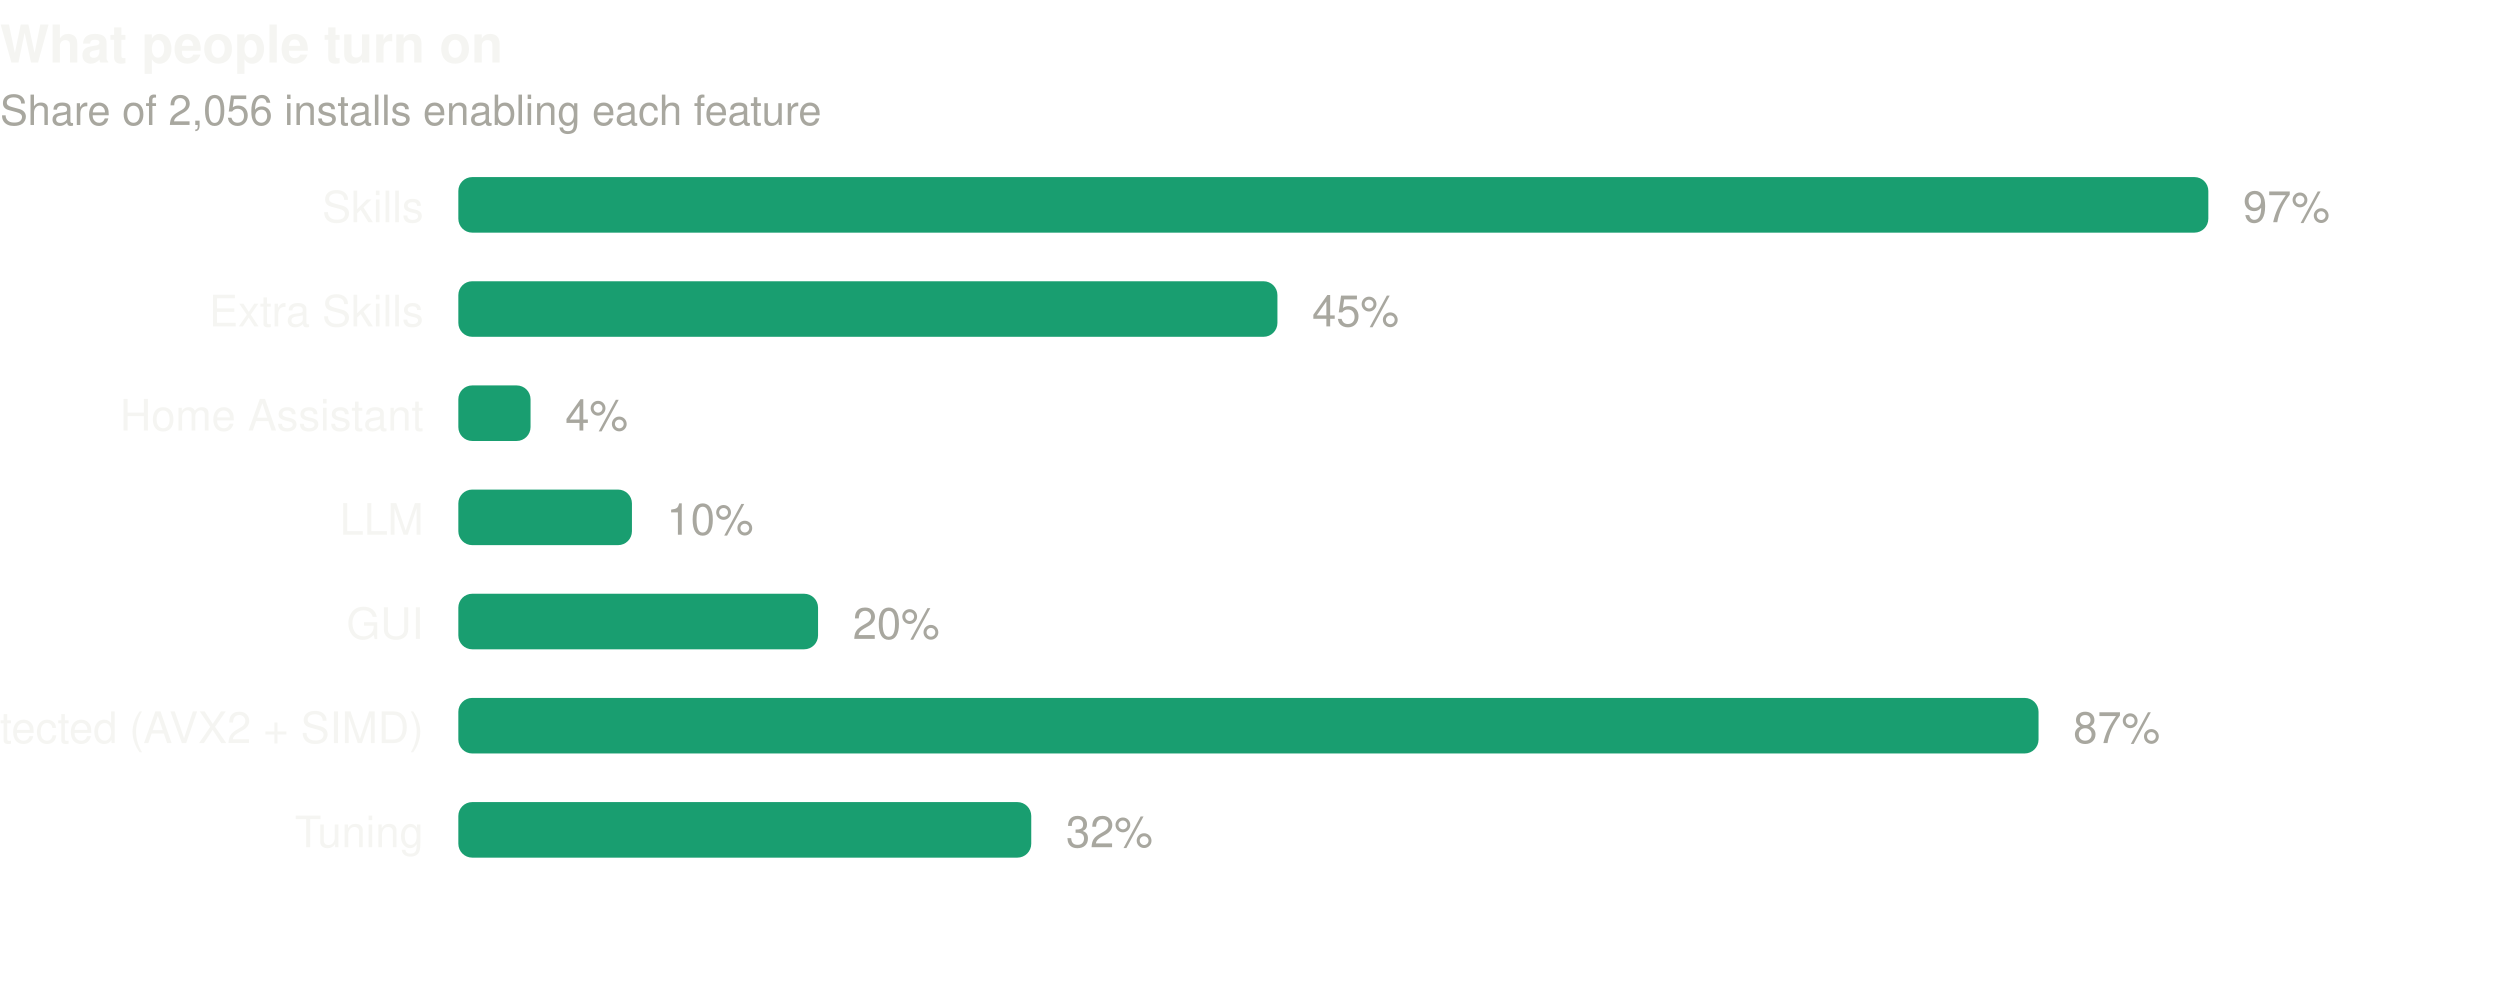
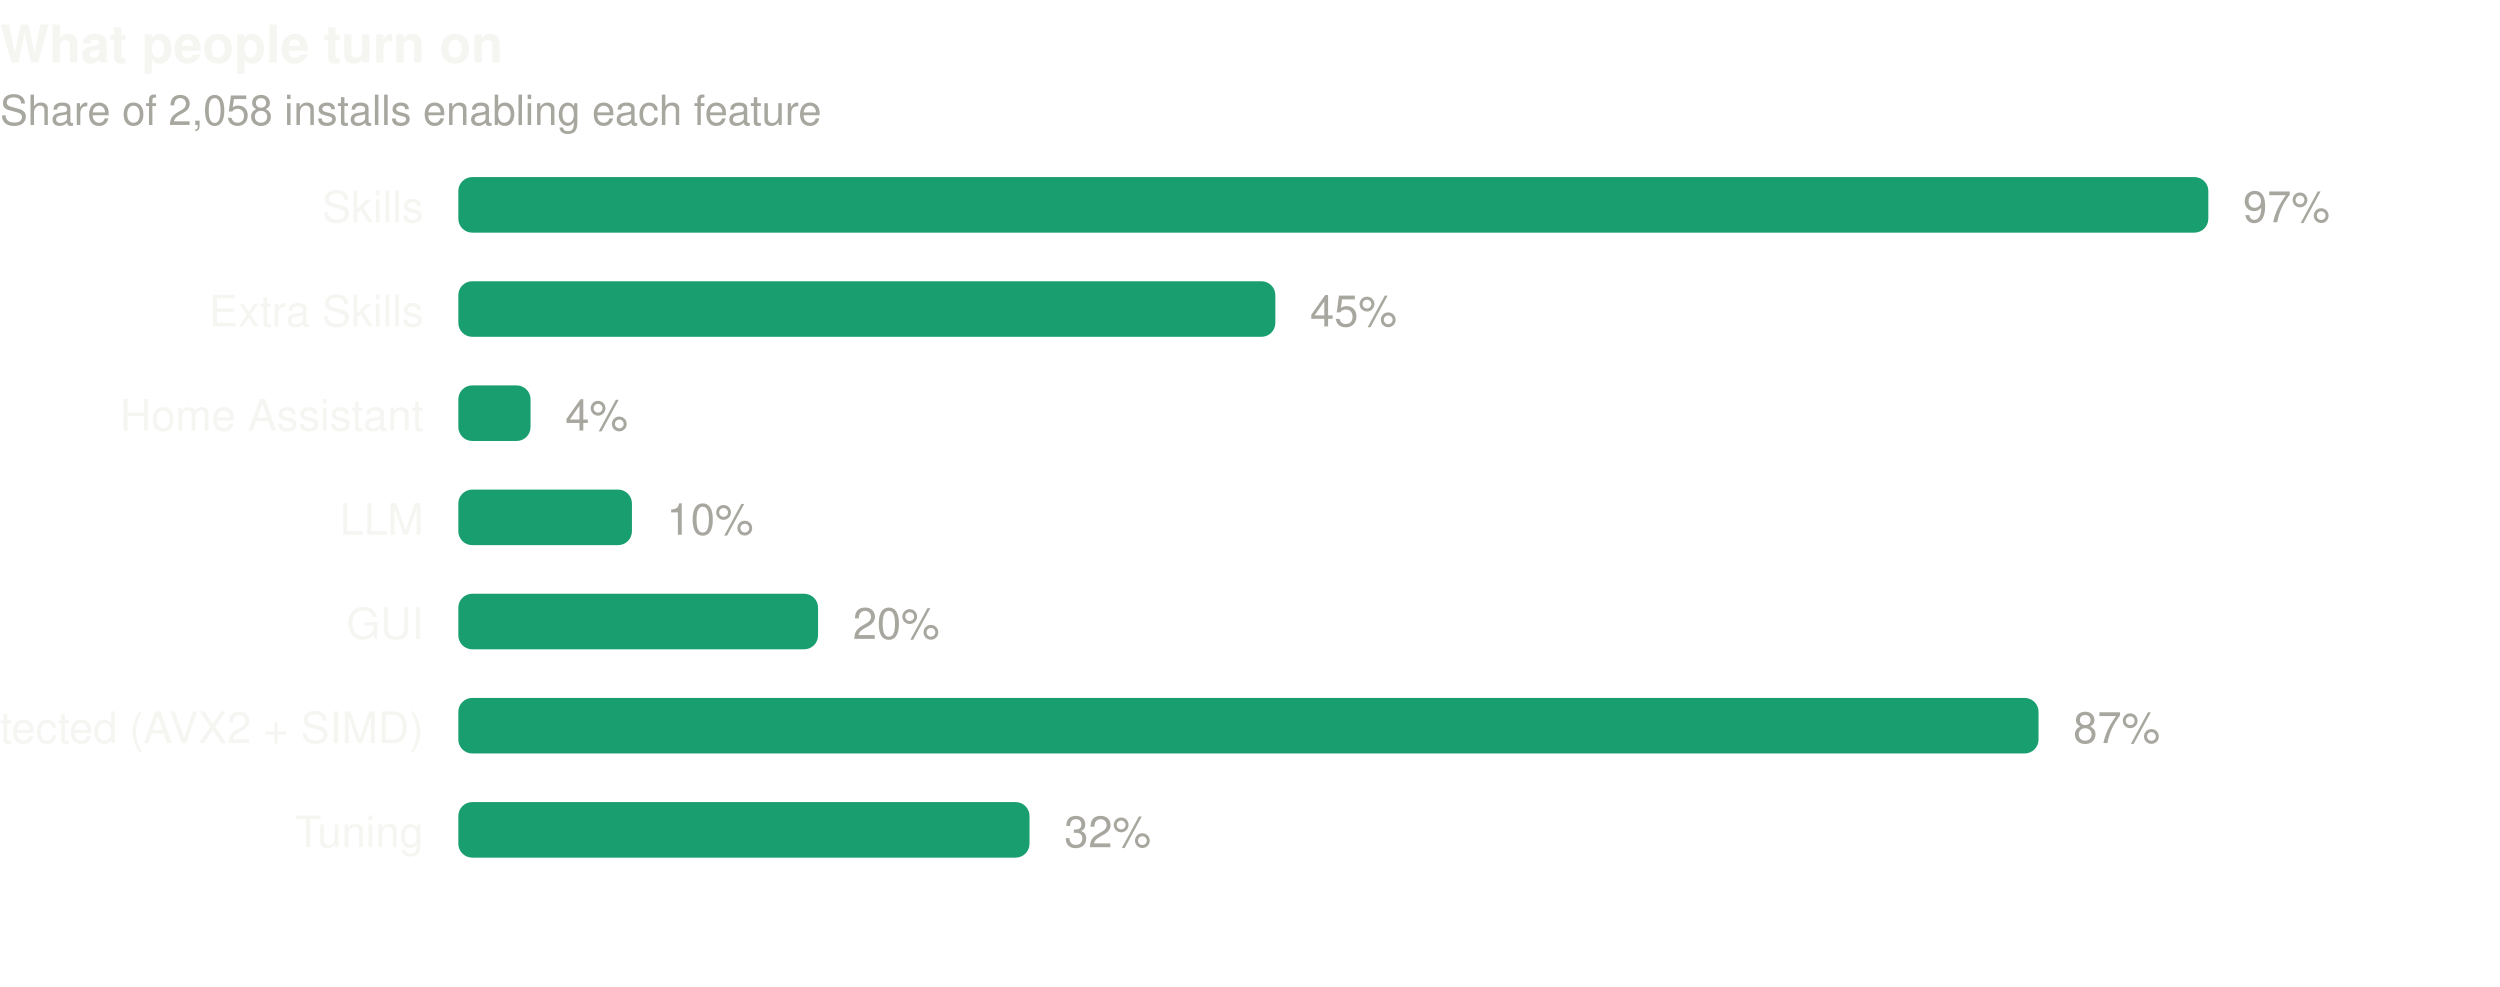
- <svg xmlns="http://www.w3.org/2000/svg" width="720" height="284" viewBox="0 0 720 284" role="img" aria-label="What people turn on. Share of 2,056 installs enabling each feature">
+ <svg xmlns="http://www.w3.org/2000/svg" width="720" height="284" viewBox="0 0 720 284" role="img" aria-label="What people turn on. Share of 2,058 installs enabling each feature">
  <text x="0" y="18" font-family="ui-sans-serif,-apple-system,BlinkMacSystemFont,'Segoe UI',Helvetica,Arial,sans-serif" font-size="15" font-weight="600" fill="#f5f5f2">What people turn on</text>
-   <text x="0" y="36" font-family="ui-sans-serif,-apple-system,BlinkMacSystemFont,'Segoe UI',Helvetica,Arial,sans-serif" font-size="12" fill="#a8a79f">Share of 2,056 installs enabling each feature</text>
+   <text x="0" y="36" font-family="ui-sans-serif,-apple-system,BlinkMacSystemFont,'Segoe UI',Helvetica,Arial,sans-serif" font-size="12" fill="#a8a79f">Share of 2,058 installs enabling each feature</text>
  <text x="122" y="64.0" text-anchor="end" font-family="ui-sans-serif,-apple-system,BlinkMacSystemFont,'Segoe UI',Helvetica,Arial,sans-serif" font-size="12.5" fill="#f5f5f2">Skills</text>
  <rect x="132" y="51.0" width="504.0" height="16" rx="4" fill="#199e70" />
  <text x="646.0" y="64.0" font-family="ui-sans-serif,-apple-system,BlinkMacSystemFont,'Segoe UI',Helvetica,Arial,sans-serif" font-size="12.5" fill="#a8a79f">97%</text>
  <text x="122" y="94.0" text-anchor="end" font-family="ui-sans-serif,-apple-system,BlinkMacSystemFont,'Segoe UI',Helvetica,Arial,sans-serif" font-size="12.5" fill="#f5f5f2">Extra Skills</text>
-   <rect x="132" y="81.0" width="235.9" height="16" rx="4" fill="#199e70" />
-   <text x="377.9" y="94.0" font-family="ui-sans-serif,-apple-system,BlinkMacSystemFont,'Segoe UI',Helvetica,Arial,sans-serif" font-size="12.5" fill="#a8a79f">45%</text>
+   <rect x="132" y="81.0" width="235.3" height="16" rx="4" fill="#199e70" />
+   <text x="377.3" y="94.0" font-family="ui-sans-serif,-apple-system,BlinkMacSystemFont,'Segoe UI',Helvetica,Arial,sans-serif" font-size="12.5" fill="#a8a79f">45%</text>
  <text x="122" y="124.0" text-anchor="end" font-family="ui-sans-serif,-apple-system,BlinkMacSystemFont,'Segoe UI',Helvetica,Arial,sans-serif" font-size="12.5" fill="#f5f5f2">Home Assistant</text>
  <rect x="132" y="111.0" width="20.8" height="16" rx="4" fill="#199e70" />
  <text x="162.8" y="124.0" font-family="ui-sans-serif,-apple-system,BlinkMacSystemFont,'Segoe UI',Helvetica,Arial,sans-serif" font-size="12.5" fill="#a8a79f">4%</text>
  <text x="122" y="154.0" text-anchor="end" font-family="ui-sans-serif,-apple-system,BlinkMacSystemFont,'Segoe UI',Helvetica,Arial,sans-serif" font-size="12.5" fill="#f5f5f2">LLM</text>
  <rect x="132" y="141.0" width="50.0" height="16" rx="4" fill="#199e70" />
  <text x="192.0" y="154.0" font-family="ui-sans-serif,-apple-system,BlinkMacSystemFont,'Segoe UI',Helvetica,Arial,sans-serif" font-size="12.5" fill="#a8a79f">10%</text>
  <text x="122" y="184.0" text-anchor="end" font-family="ui-sans-serif,-apple-system,BlinkMacSystemFont,'Segoe UI',Helvetica,Arial,sans-serif" font-size="12.5" fill="#f5f5f2">GUI</text>
  <rect x="132" y="171.0" width="103.6" height="16" rx="4" fill="#199e70" />
  <text x="245.6" y="184.0" font-family="ui-sans-serif,-apple-system,BlinkMacSystemFont,'Segoe UI',Helvetica,Arial,sans-serif" font-size="12.5" fill="#a8a79f">20%</text>
  <text x="122" y="214.0" text-anchor="end" font-family="ui-sans-serif,-apple-system,BlinkMacSystemFont,'Segoe UI',Helvetica,Arial,sans-serif" font-size="12.5" fill="#f5f5f2">CPU capability detected (AVX2 + SIMD)</text>
  <rect x="132" y="201.0" width="455.1" height="16" rx="4" fill="#199e70" />
  <text x="597.1" y="214.0" font-family="ui-sans-serif,-apple-system,BlinkMacSystemFont,'Segoe UI',Helvetica,Arial,sans-serif" font-size="12.5" fill="#a8a79f">87%</text>
  <text x="122" y="244.0" text-anchor="end" font-family="ui-sans-serif,-apple-system,BlinkMacSystemFont,'Segoe UI',Helvetica,Arial,sans-serif" font-size="12.5" fill="#f5f5f2">Tuning</text>
-   <rect x="132" y="231.0" width="165.0" height="16" rx="4" fill="#199e70" />
-   <text x="307.0" y="244.0" font-family="ui-sans-serif,-apple-system,BlinkMacSystemFont,'Segoe UI',Helvetica,Arial,sans-serif" font-size="12.5" fill="#a8a79f">32%</text>
+   <rect x="132" y="231.0" width="164.5" height="16" rx="4" fill="#199e70" />
+   <text x="306.5" y="244.0" font-family="ui-sans-serif,-apple-system,BlinkMacSystemFont,'Segoe UI',Helvetica,Arial,sans-serif" font-size="12.5" fill="#a8a79f">32%</text>
</svg>
